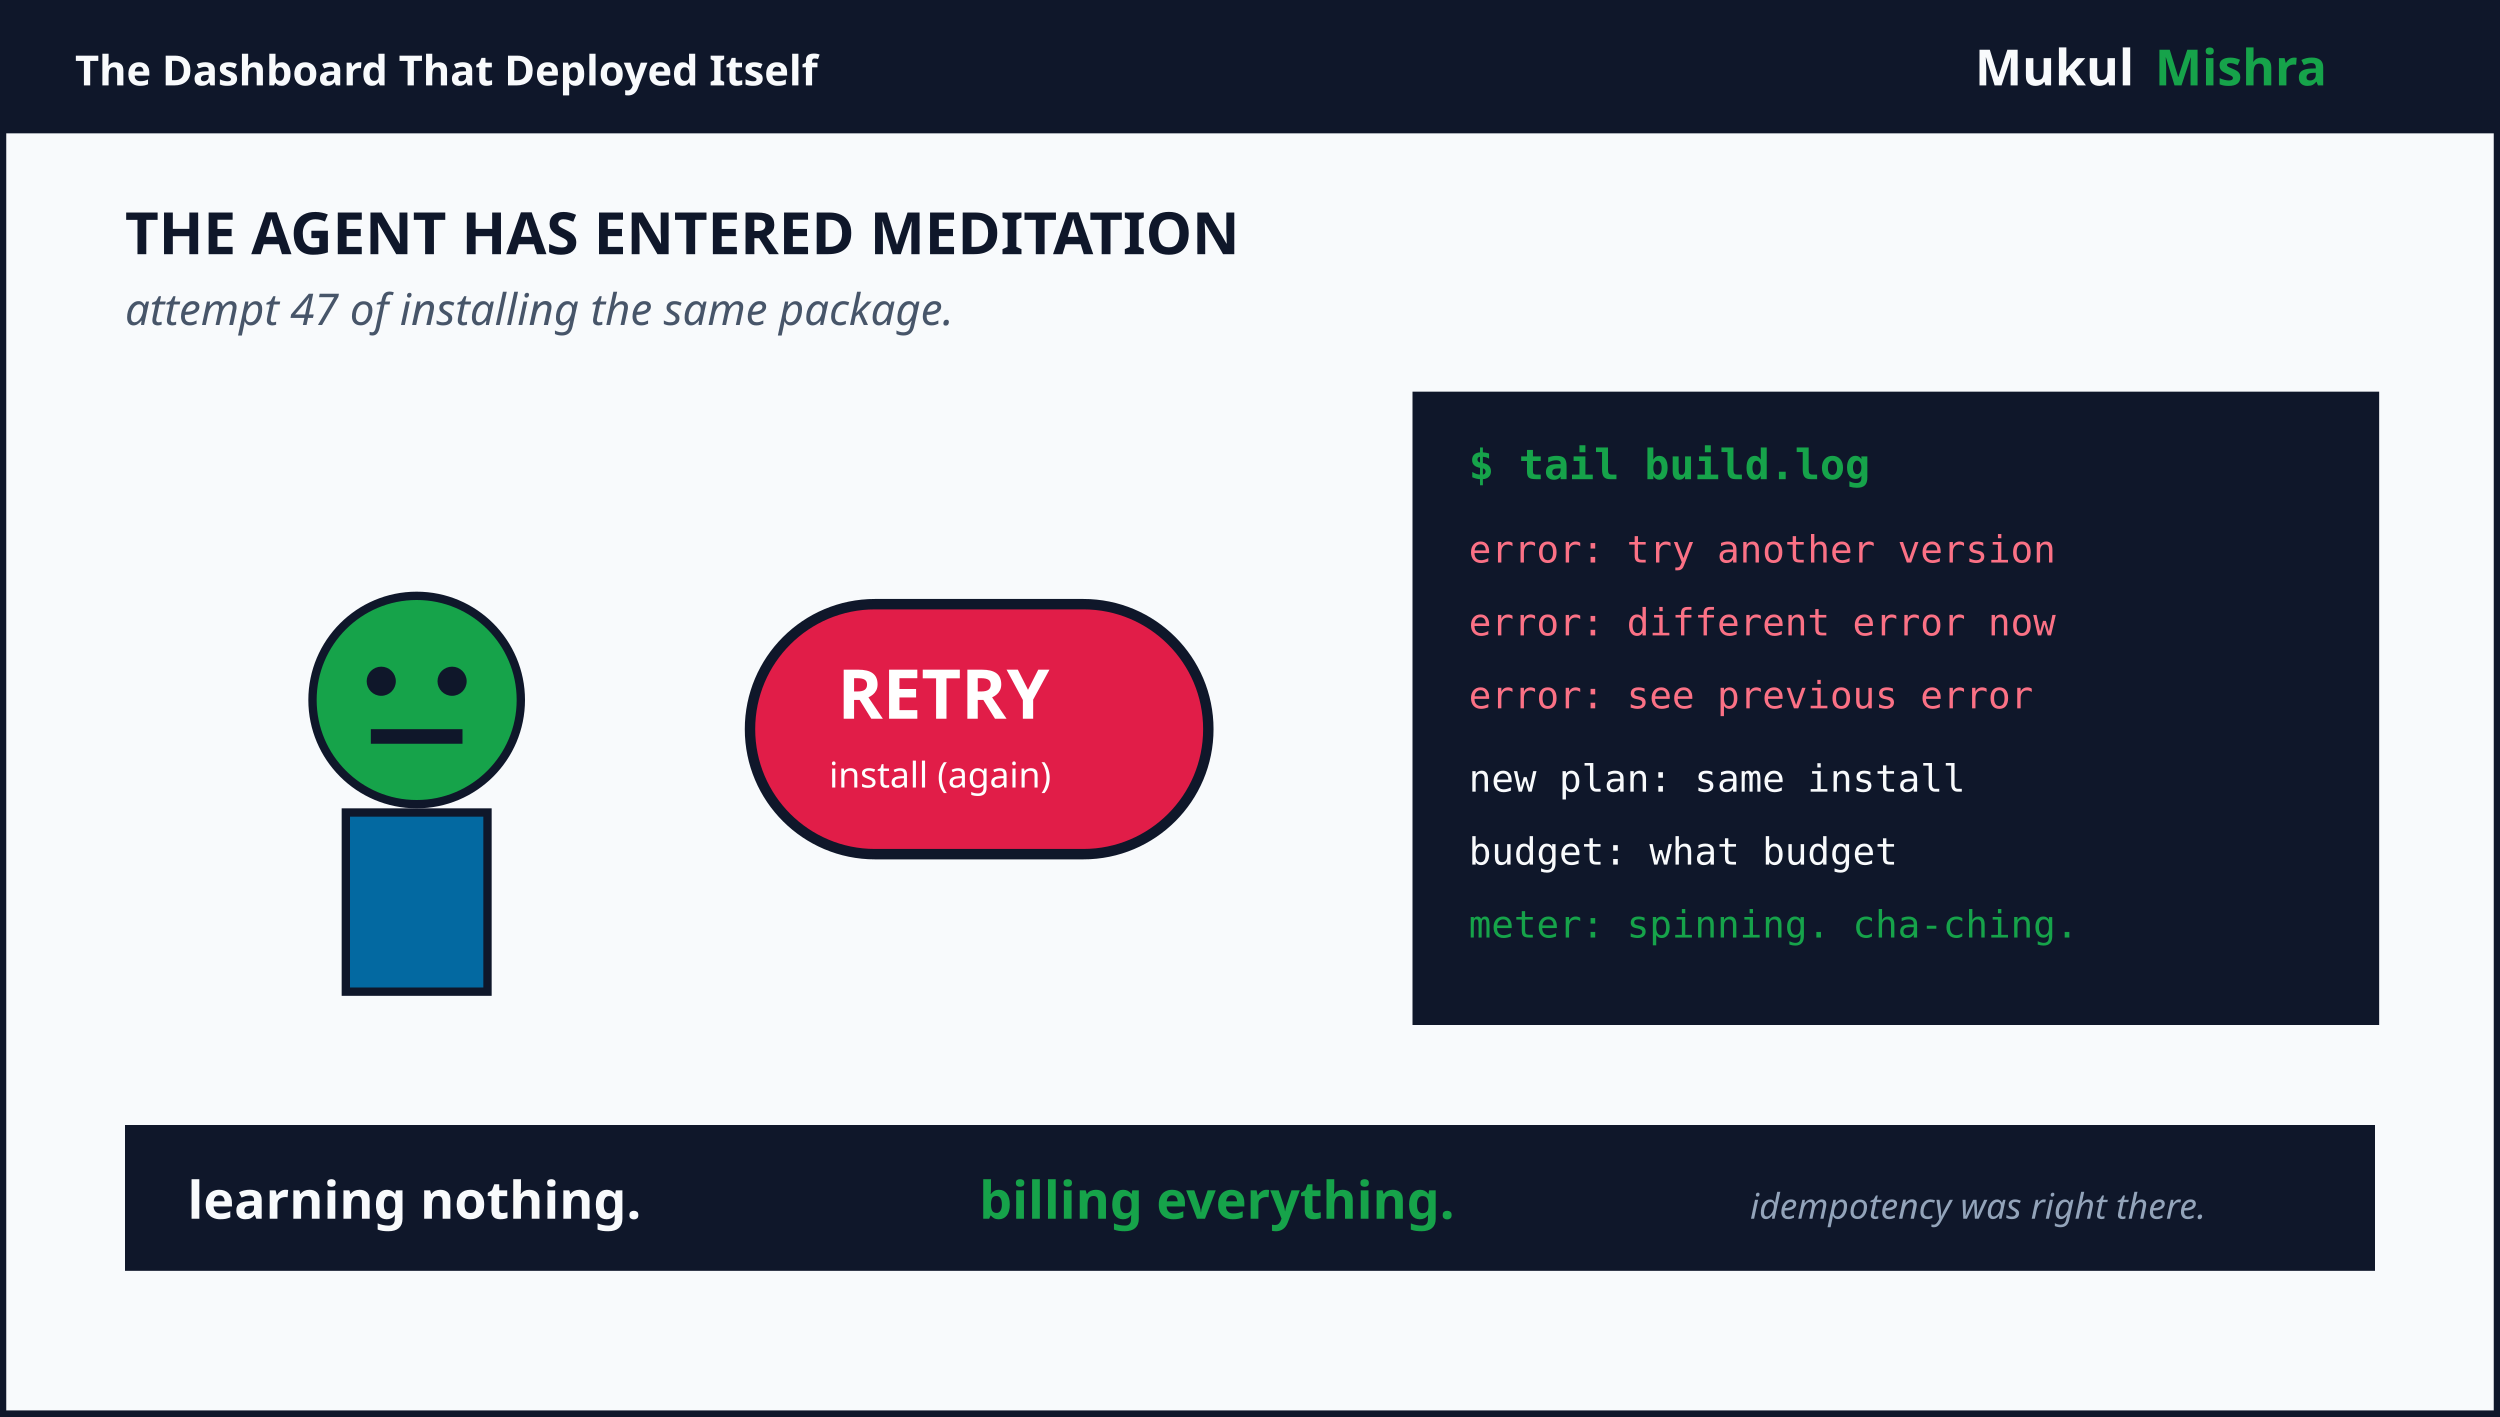
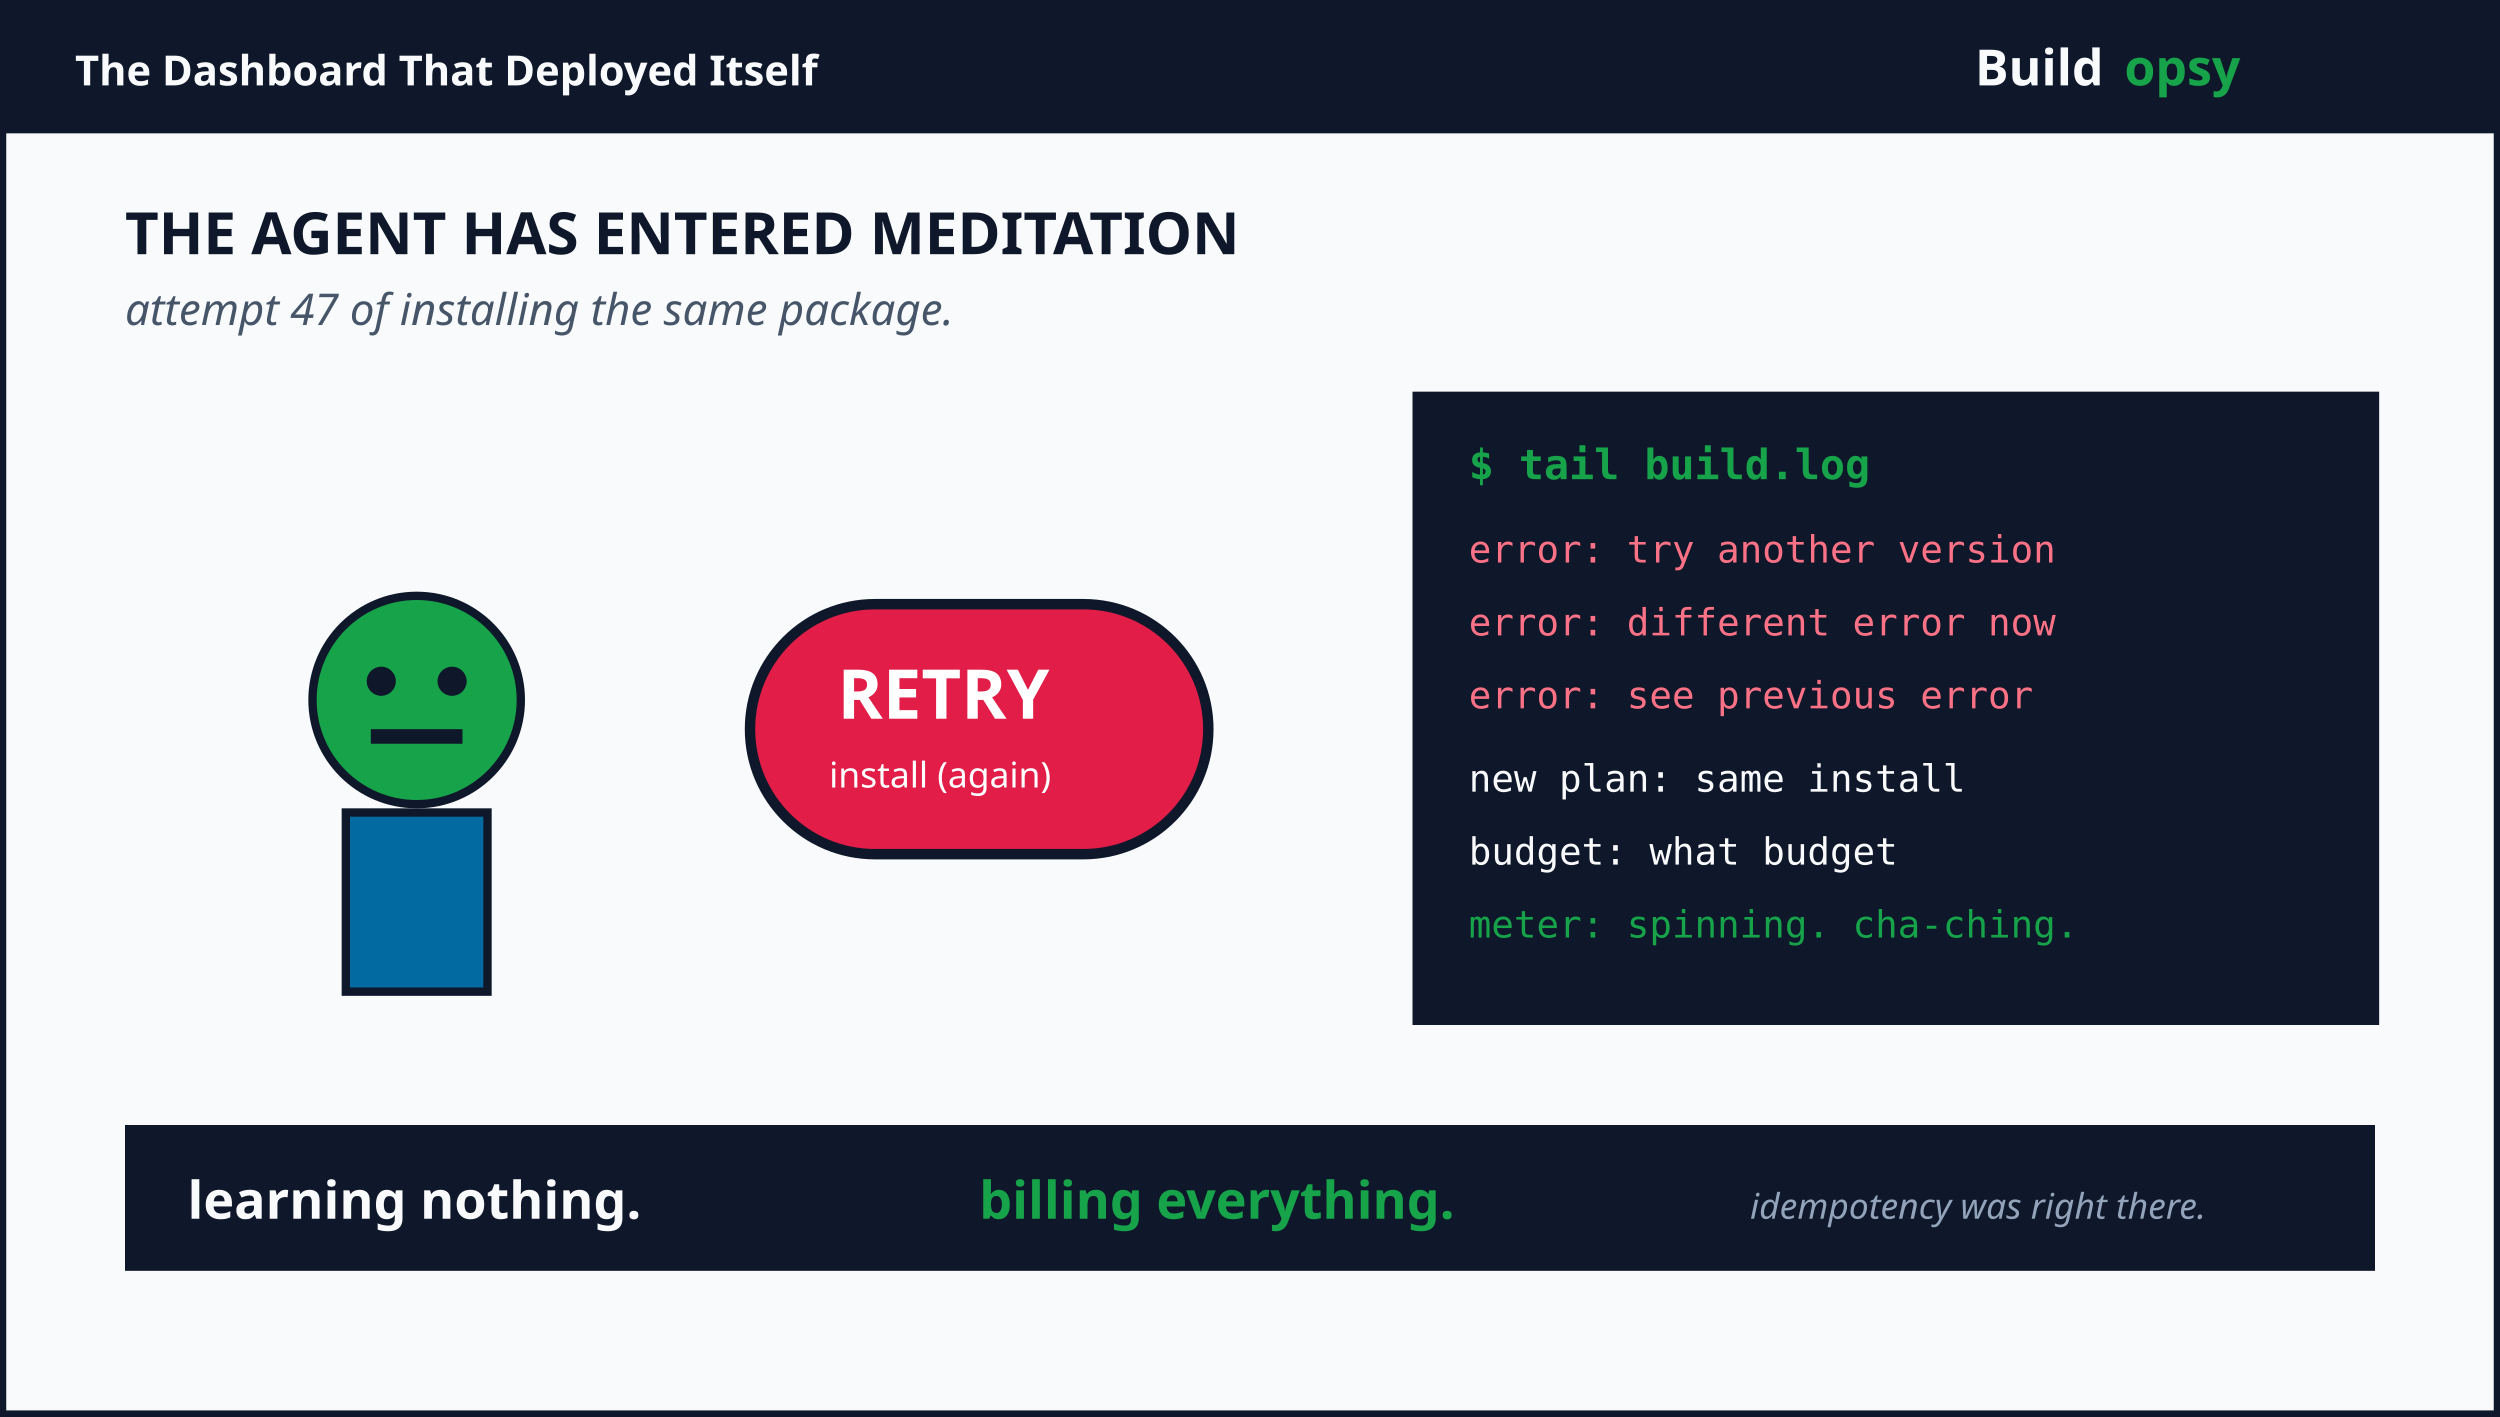
<svg xmlns="http://www.w3.org/2000/svg" width="1200" height="680" viewBox="0 0 1200 680" role="img" aria-label="Themed meme cartoon of an agent pressing retry on a failed install while the meter spins">
  <rect x="0" y="0" width="1200" height="680" fill="#f8fafc" />
  <rect x="0" y="0" width="1200" height="680" fill="none" stroke="#0f172a" stroke-width="6" />
  <rect x="0" y="0" width="1200" height="64" fill="#0f172a" />
  <text x="36" y="41" font-family="Sora, 'Segoe UI', Verdana, sans-serif" font-size="20" font-weight="bold" fill="#f8fafc">The Dashboard That Deployed Itself</text>
-   <text x="948" y="41" font-family="Sora, 'Segoe UI', Verdana, sans-serif" font-size="24" font-weight="bold" fill="#f8fafc">Mukul<tspan dx="10" fill="#16a34a">Mishra</tspan>
+   <text x="948" y="41" font-family="Sora, 'Segoe UI', Verdana, sans-serif" font-size="24" font-weight="bold" fill="#f8fafc">Build<tspan dx="10" fill="#16a34a">opsy</tspan>
  </text>
  <text x="60" y="122" font-family="Sora, 'Segoe UI', Verdana, sans-serif" font-size="28" font-weight="bold" fill="#0f172a">THE AGENT HAS ENTERED MEDITATION</text>
  <text x="60" y="156" font-family="Sora, 'Segoe UI', Verdana, sans-serif" font-size="21" font-style="italic" fill="#475569">attempt 47 of installing the same package.</text>
  <circle cx="200" cy="336" r="50" fill="#16a34a" stroke="#0f172a" stroke-width="4" />
  <circle cx="183" cy="327" r="7" fill="#0f172a" />
  <circle cx="217" cy="327" r="7" fill="#0f172a" />
  <rect x="178" y="350" width="44" height="7" fill="#0f172a" />
  <rect x="166" y="390" width="68" height="86" fill="#0369a1" stroke="#0f172a" stroke-width="4" />
  <rect x="360" y="290" width="220" height="120" rx="60" fill="#e11d48" stroke="#0f172a" stroke-width="5" />
  <text x="402" y="345" font-family="Sora, 'Segoe UI', Verdana, sans-serif" font-size="33" font-weight="bold" fill="#ffffff">RETRY</text>
  <text x="398" y="378" font-family="Sora, 'Segoe UI', Verdana, sans-serif" font-size="17" fill="#ffffff">install (again)</text>
  <rect x="680" y="190" width="460" height="300" fill="#0f172a" stroke="#0f172a" stroke-width="4" />
  <text x="705" y="230" font-family="monospace" font-size="20" font-weight="bold" fill="#16a34a">$ tail build.log</text>
  <text x="705" y="270" font-family="monospace" font-size="18" fill="#fb7185">error: try another version</text>
  <text x="705" y="305" font-family="monospace" font-size="18" fill="#fb7185">error: different error now</text>
  <text x="705" y="340" font-family="monospace" font-size="18" fill="#fb7185">error: see previous error</text>
  <text x="705" y="380" font-family="monospace" font-size="18" fill="#f8fafc">new plan: same install</text>
  <text x="705" y="415" font-family="monospace" font-size="18" fill="#f8fafc">budget: what budget</text>
  <text x="705" y="450" font-family="monospace" font-size="18" fill="#16a34a">meter: spinning. cha-ching.</text>
  <rect x="60" y="540" width="1080" height="70" fill="#0f172a" />
  <text x="90" y="585" font-family="Sora, 'Segoe UI', Verdana, sans-serif" font-size="25" font-weight="bold" fill="#f8fafc">learning nothing.</text>
  <text x="470" y="585" font-family="Sora, 'Segoe UI', Verdana, sans-serif" font-size="25" font-weight="bold" fill="#16a34a">billing everything.</text>
  <text x="840" y="585" font-family="Sora, 'Segoe UI', Verdana, sans-serif" font-size="17" font-style="italic" fill="#93a4ba">idempotency was right there.</text>
</svg>
